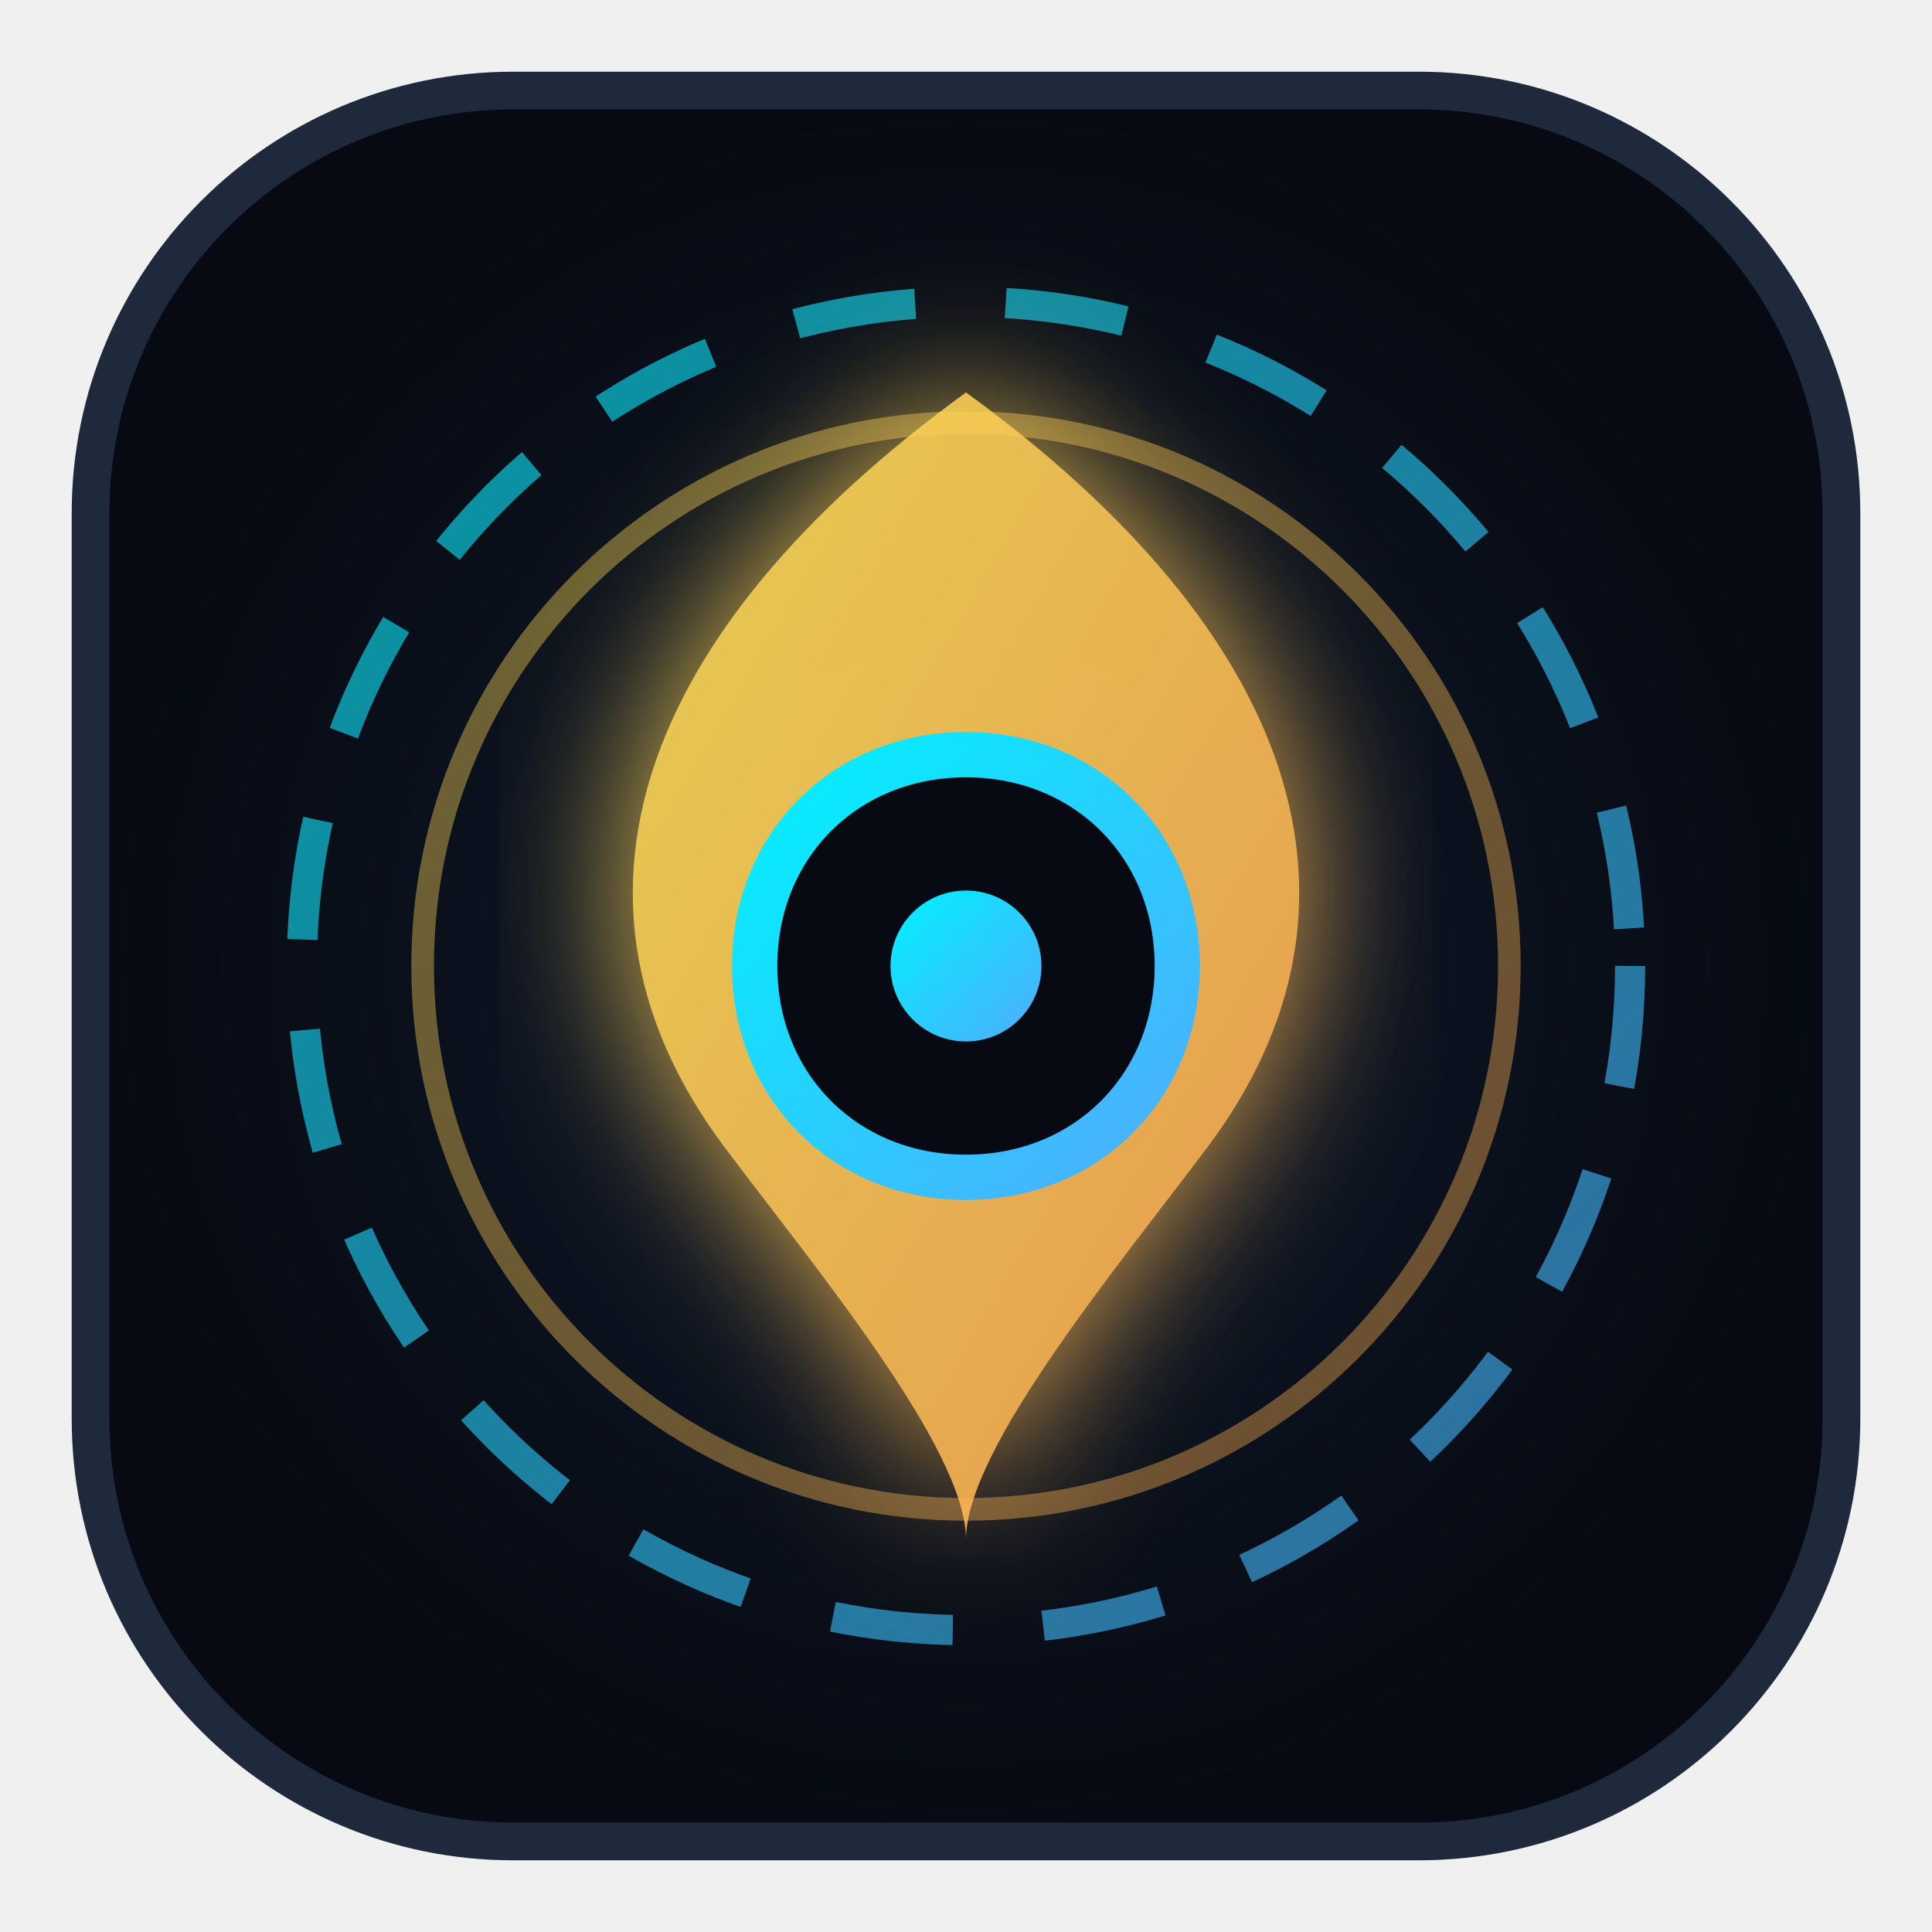
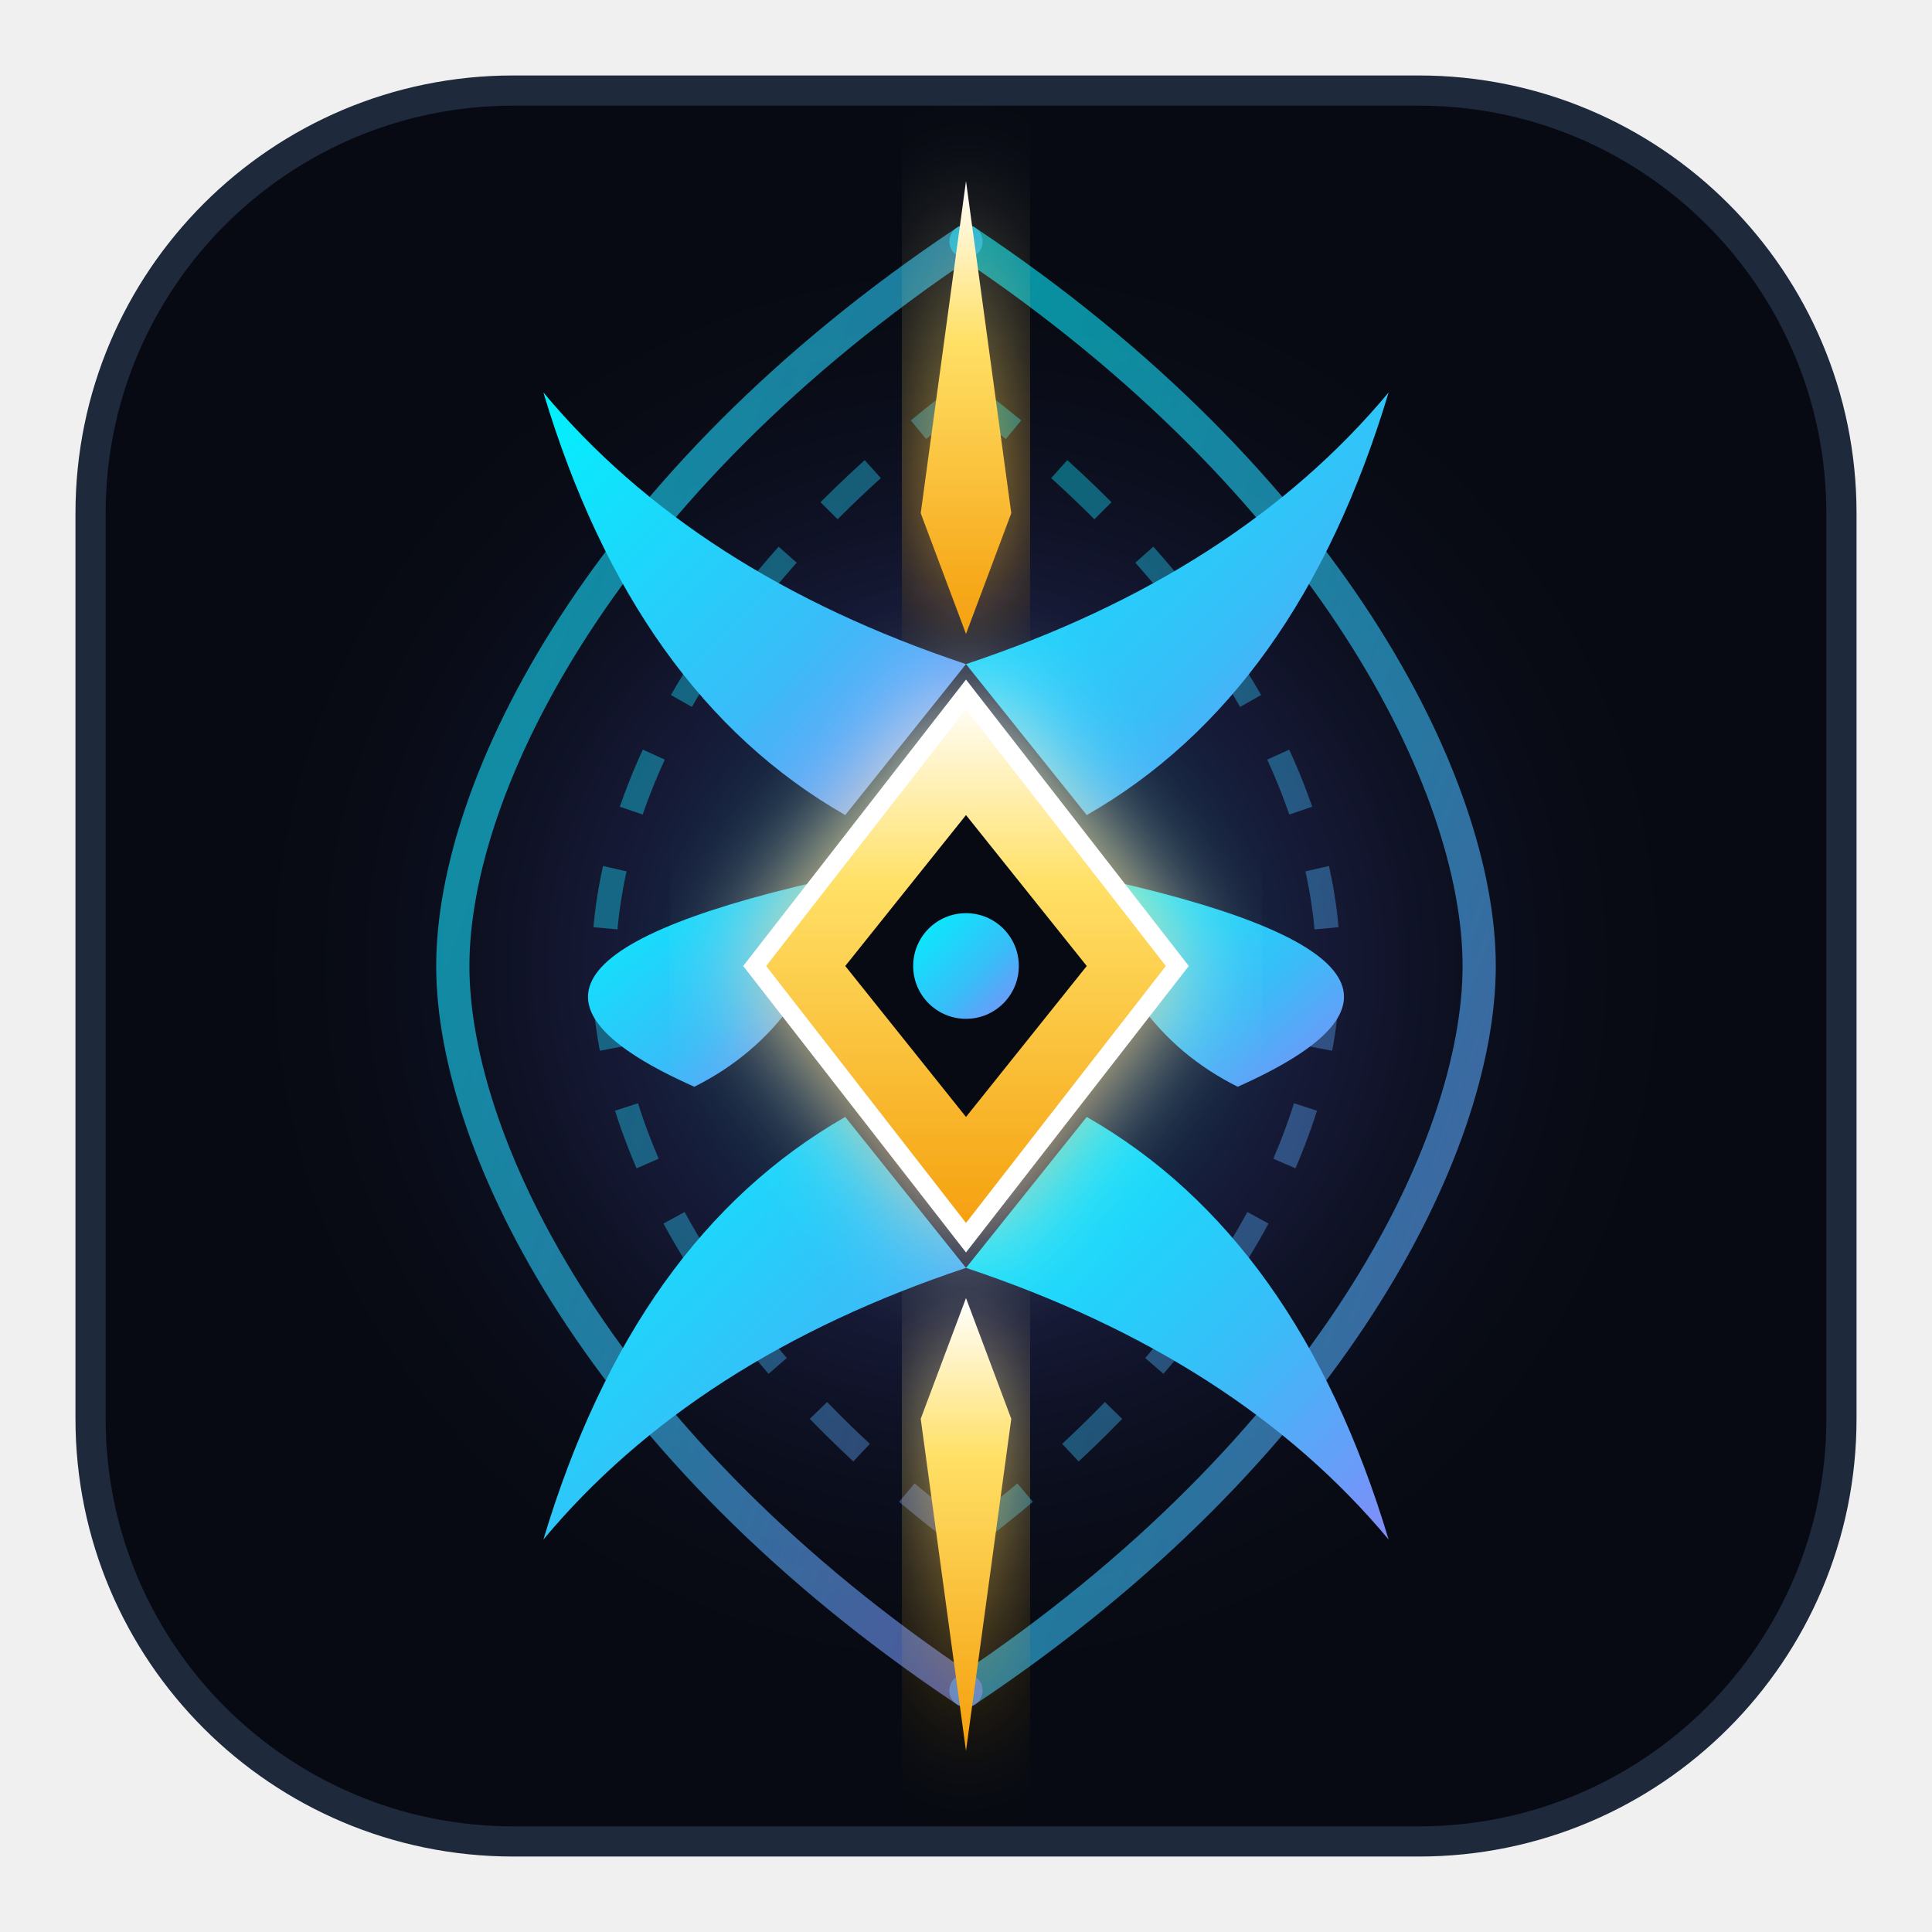
<svg xmlns="http://www.w3.org/2000/svg" viewBox="0 0 128 128" width="128" height="128">
  <defs>
-     <linearGradient id="wuwa-cyan" x1="0%" y1="0%" x2="100%" y2="100%">
+     <linearGradient id="tacet-cyan" x1="0%" y1="0%" x2="100%" y2="100%">
      <stop offset="0%" stop-color="#00f2fe" />
-       <stop offset="100%" stop-color="#4facfe" />
+       <stop offset="60%" stop-color="#38bdf8" />
+       <stop offset="100%" stop-color="#818cf8" />
    </linearGradient>
-     <linearGradient id="wuwa-gold" x1="0%" y1="0%" x2="100%" y2="100%">
-       <stop offset="0%" stop-color="#ffe259" />
-       <stop offset="100%" stop-color="#ffa751" />
+     <linearGradient id="tacet-core" x1="0%" y1="0%" x2="0%" y2="100%">
+       <stop offset="0%" stop-color="#ffffff" />
+       <stop offset="35%" stop-color="#ffe066" />
+       <stop offset="100%" stop-color="#f59e0b" />
    </linearGradient>
-     <radialGradient id="halo-bg" cx="50%" cy="50%" r="50%">
-       <stop offset="0%" stop-color="#0f1b2e" />
-       <stop offset="100%" stop-color="#070a12" />
+     <radialGradient id="tacet-glow" cx="50%" cy="50%" r="50%">
+       <stop offset="0%" stop-color="#00f2fe" stop-opacity="0.35" />
+       <stop offset="50%" stop-color="#6366f1" stop-opacity="0.15" />
+       <stop offset="100%" stop-color="#070a12" stop-opacity="0" />
    </radialGradient>
-     <filter id="echo-glow" x="-20%" y="-20%" width="140%" height="140%">
-       <feGaussianBlur stdDeviation="5" result="blur" />
+     <filter id="mark-blur" x="-20%" y="-20%" width="140%" height="140%">
+       <feGaussianBlur stdDeviation="3.5" result="blur" />
      <feComposite in="SourceGraphic" in2="blur" operator="over" />
    </filter>
  </defs>
-   <rect x="6" y="6" width="116" height="116" rx="28" fill="url(#halo-bg)" stroke="#1e293b" stroke-width="2.5" />
-   <circle cx="64" cy="64" r="44" fill="none" stroke="url(#wuwa-cyan)" stroke-width="2" stroke-dasharray="8 6" opacity="0.6" />
-   <circle cx="64" cy="64" r="36" fill="none" stroke="url(#wuwa-gold)" stroke-width="1.5" opacity="0.4" />
-   <path d="M64 26 C42 42 36 60 48 76 C54 84 64 96 64 102 C64 96 74 84 80 76 C92 60 86 42 64 26 Z" fill="url(#wuwa-gold)" filter="url(#echo-glow)" opacity="0.9" />
-   <path d="M50 64 C50 56 56 50 64 50 C72 50 78 56 78 64 C78 72 72 78 64 78 C56 78 50 72 50 64 Z" fill="#070a12" stroke="url(#wuwa-cyan)" stroke-width="3" />
-   <circle cx="64" cy="64" r="5" fill="url(#wuwa-cyan)" />
+   <rect x="6" y="6" width="116" height="116" rx="28" fill="#070a12" stroke="#1e293b" stroke-width="2" />
+   <circle cx="64" cy="64" r="50" fill="url(#tacet-glow)" />
+   <path d="M64 16 C88 32 98 52 98 64 C98 76 88 96 64 112" fill="none" stroke="url(#tacet-cyan)" stroke-width="2.2" stroke-linecap="round" opacity="0.6" />
+   <path d="M64 16 C40 32 30 52 30 64 C30 76 40 96 64 112" fill="none" stroke="url(#tacet-cyan)" stroke-width="2.2" stroke-linecap="round" opacity="0.6" />
+   <path d="M64 26 C80 38 88 52 88 64 C88 76 80 90 64 102" fill="none" stroke="url(#tacet-cyan)" stroke-width="1.6" stroke-dasharray="4 4" opacity="0.4" />
+   <path d="M64 26 C48 38 40 52 40 64 C40 76 48 90 64 102" fill="none" stroke="url(#tacet-cyan)" stroke-width="1.6" stroke-dasharray="4 4" opacity="0.4" />
+   <polygon points="64,12 67,34 64,42 61,34" fill="url(#tacet-core)" filter="url(#mark-blur)" />
+   <polygon points="64,116 67,94 64,86 61,94" fill="url(#tacet-core)" filter="url(#mark-blur)" />
+   <path d="M64 44 Q82 38 92 26 Q86 46 72 54 Z" fill="url(#tacet-cyan)" />
+   <path d="M64 44 Q46 38 36 26 Q42 46 56 54 Z" fill="url(#tacet-cyan)" />
+   <path d="M64 84 Q82 90 92 102 Q86 82 72 74 Z" fill="url(#tacet-cyan)" />
+   <path d="M64 84 Q46 90 36 102 Q42 82 56 74 Z" fill="url(#tacet-cyan)" />
+   <path d="M72 58 Q100 64 82 72 Q74 68 72 58 Z" fill="url(#tacet-cyan)" />
+   <path d="M56 58 Q28 64 46 72 Q54 68 56 58 Z" fill="url(#tacet-cyan)" />
+   <polygon points="64,46 78,64 64,82 50,64" fill="url(#tacet-core)" filter="url(#mark-blur)" stroke="#ffffff" stroke-width="1.2" />
+   <polygon points="64,54 72,64 64,74 56,64" fill="#070a12" />
+   <circle cx="64" cy="64" r="3.5" fill="url(#tacet-cyan)" />
</svg>
